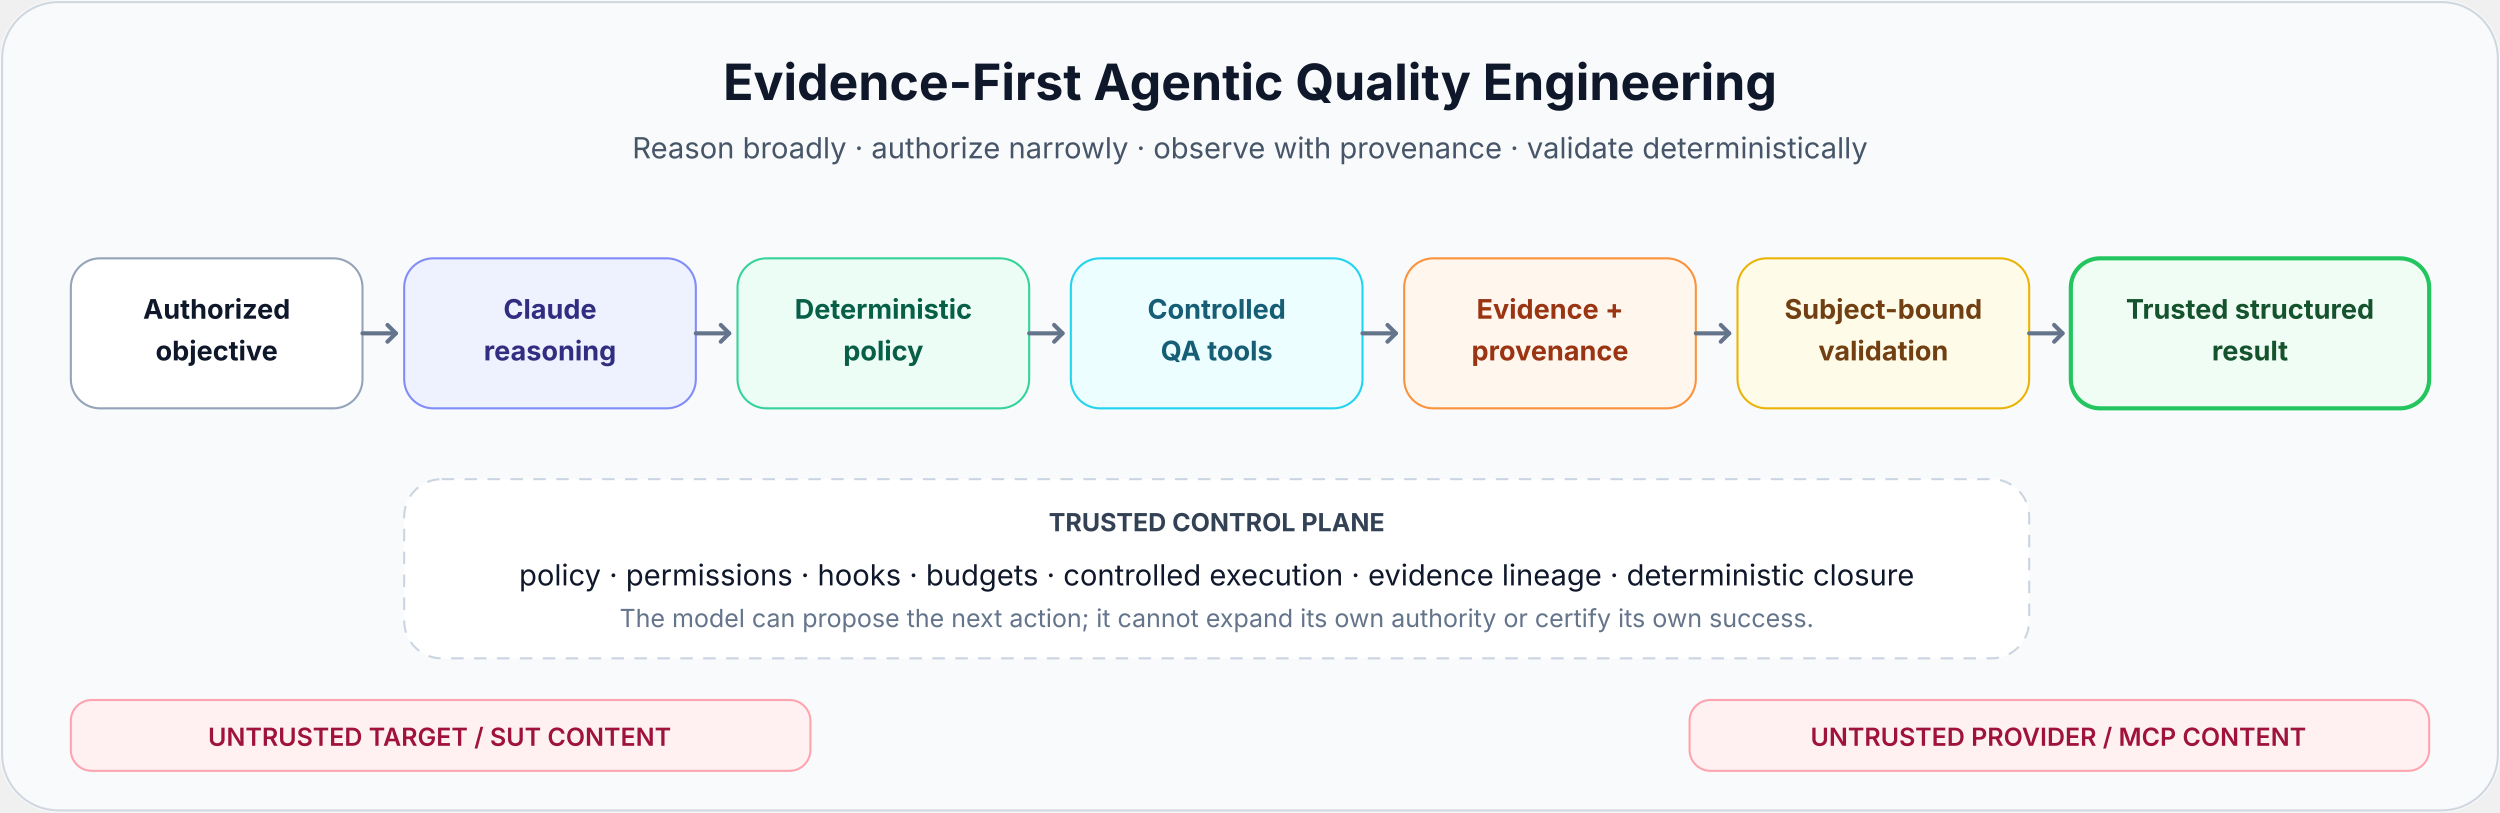
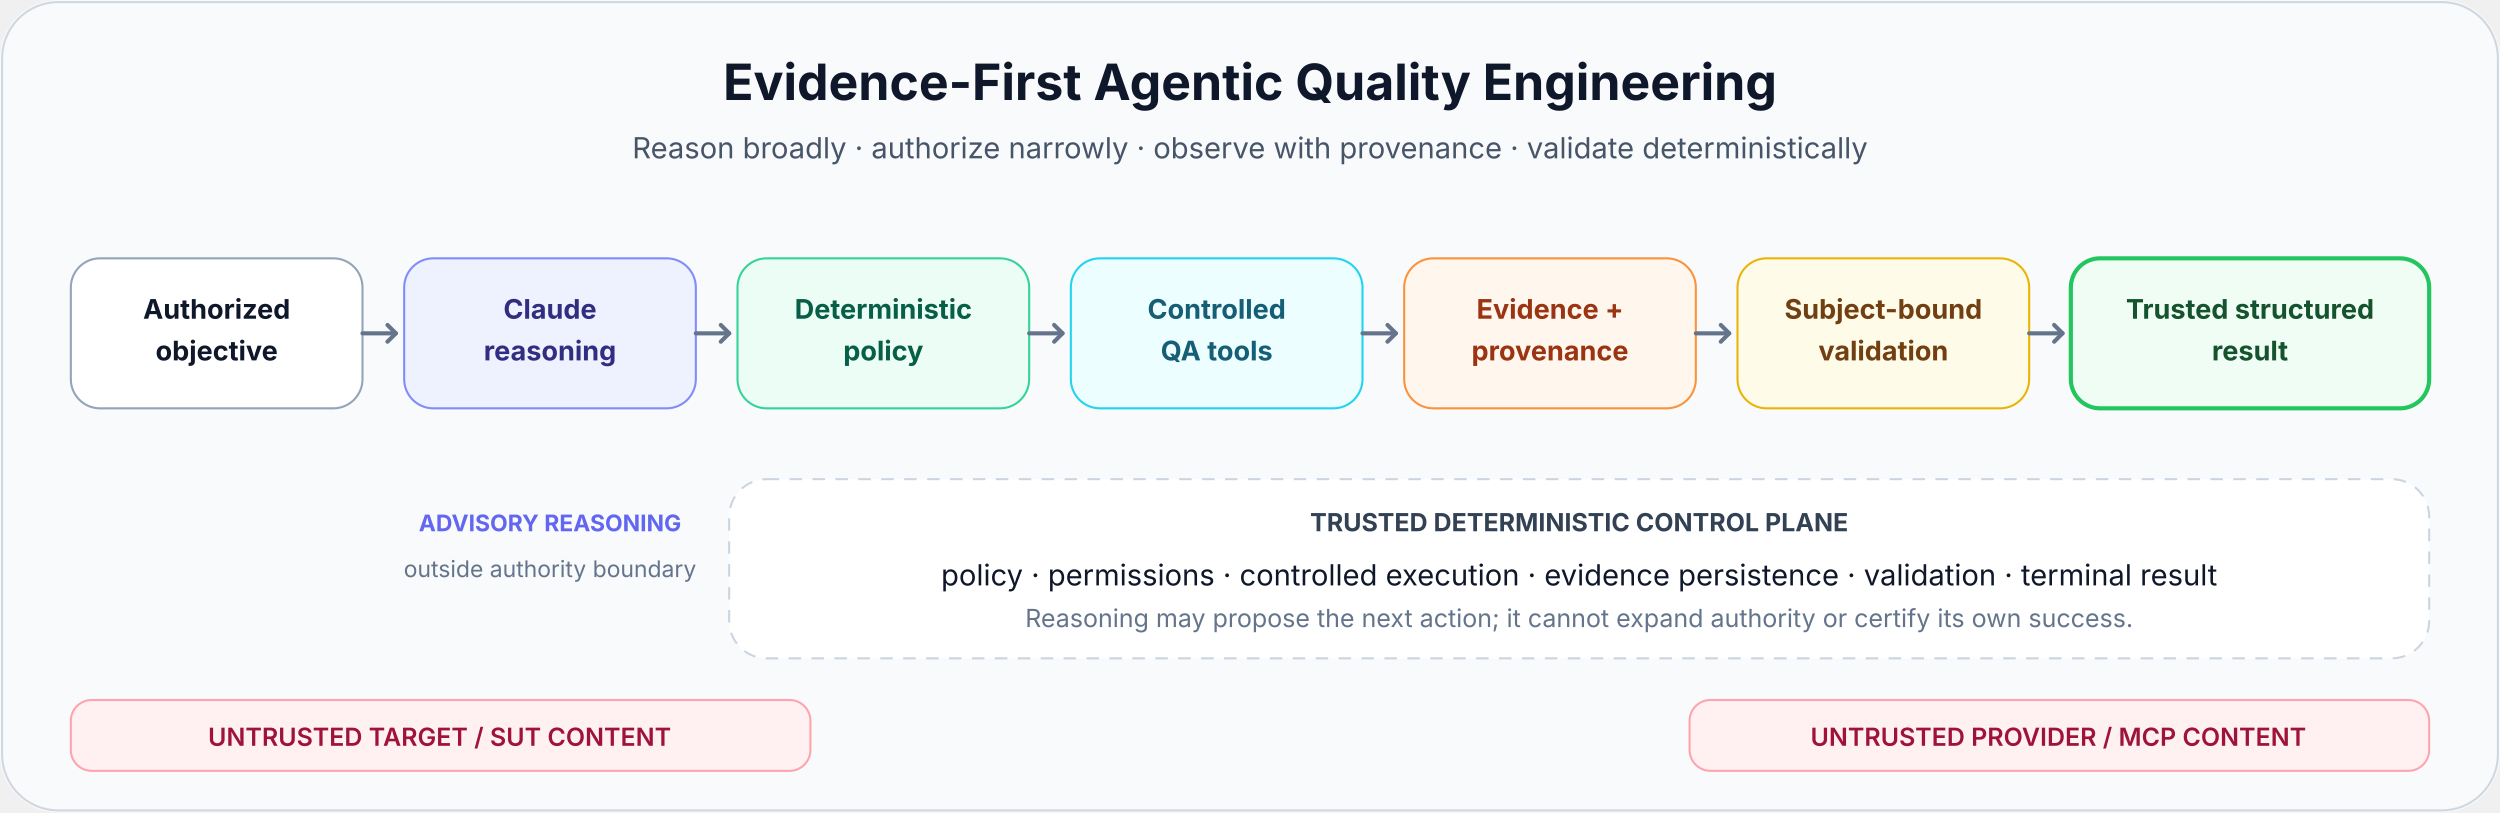
<svg xmlns="http://www.w3.org/2000/svg" width="1200" height="390" viewBox="0 0 1200 390" role="img" aria-labelledby="title desc">
  <rect width="1200" height="390" rx="28" fill="#f8fafc" />
  <rect x="1" y="1" width="1198" height="388" rx="27" fill="none" stroke="#d0d7de" />
  <text x="600" y="48" text-anchor="middle" font-family="Inter, ui-sans-serif, system-ui, -apple-system, BlinkMacSystemFont, Segoe UI, sans-serif" font-size="24" font-weight="700" fill="#0f172a">Evidence-First Agentic Quality Engineering</text>
  <text x="600" y="76" text-anchor="middle" font-family="Inter, ui-sans-serif, system-ui, -apple-system, BlinkMacSystemFont, Segoe UI, sans-serif" font-size="14" fill="#475569">Reason broadly · authorize narrowly · observe with provenance · validate deterministically</text>
  <g font-family="Inter, ui-sans-serif, system-ui, -apple-system, BlinkMacSystemFont, Segoe UI, sans-serif" text-anchor="middle">
    <rect x="34" y="124" width="140" height="72" rx="14" fill="#ffffff" stroke="#94a3b8" />
    <text x="104" y="153" font-size="13" font-weight="700" fill="#0f172a">Authorized</text>
    <text x="104" y="173" font-size="13" font-weight="700" fill="#0f172a">objective</text>
    <rect x="194" y="124" width="140" height="72" rx="14" fill="#eef2ff" stroke="#818cf8" />
    <text x="264" y="153" font-size="13" font-weight="700" fill="#312e81">Claude</text>
    <text x="264" y="173" font-size="13" font-weight="700" fill="#312e81">reasoning</text>
    <rect x="354" y="124" width="140" height="72" rx="14" fill="#ecfdf5" stroke="#34d399" />
    <text x="424" y="153" font-size="13" font-weight="700" fill="#065f46">Deterministic</text>
    <text x="424" y="173" font-size="13" font-weight="700" fill="#065f46">policy</text>
    <rect x="514" y="124" width="140" height="72" rx="14" fill="#ecfeff" stroke="#22d3ee" />
    <text x="584" y="153" font-size="13" font-weight="700" fill="#155e75">Controlled</text>
    <text x="584" y="173" font-size="13" font-weight="700" fill="#155e75">QA tools</text>
    <rect x="674" y="124" width="140" height="72" rx="14" fill="#fff7ed" stroke="#fb923c" />
    <text x="744" y="153" font-size="13" font-weight="700" fill="#9a3412">Evidence +</text>
    <text x="744" y="173" font-size="13" font-weight="700" fill="#9a3412">provenance</text>
    <rect x="834" y="124" width="140" height="72" rx="14" fill="#fefce8" stroke="#eab308" />
    <text x="904" y="153" font-size="13" font-weight="700" fill="#713f12">Subject-bound</text>
    <text x="904" y="173" font-size="13" font-weight="700" fill="#713f12">validation</text>
    <rect x="994" y="124" width="172" height="72" rx="14" fill="#f0fdf4" stroke="#22c55e" stroke-width="2" />
    <text x="1080" y="153" font-size="13" font-weight="700" fill="#14532d">Trusted structured</text>
    <text x="1080" y="173" font-size="13" font-weight="700" fill="#14532d">result</text>
  </g>
  <g fill="none" stroke="#64748b" stroke-width="2" stroke-linecap="round" stroke-linejoin="round">
    <path d="M174 160 H190" />
    <path d="M186 156 L190 160 L186 164" />
    <path d="M334 160 H350" />
    <path d="M346 156 L350 160 L346 164" />
    <path d="M494 160 H510" />
    <path d="M506 156 L510 160 L506 164" />
    <path d="M654 160 H670" />
    <path d="M666 156 L670 160 L666 164" />
    <path d="M814 160 H830" />
    <path d="M826 156 L830 160 L826 164" />
    <path d="M974 160 H990" />
    <path d="M986 156 L990 160 L986 164" />
  </g>
-   <rect x="194" y="230" width="780" height="86" rx="18" fill="#ffffff" stroke="#cbd5e1" stroke-dasharray="6 5" />
-   <text x="584" y="255" text-anchor="middle" font-family="Inter, ui-sans-serif, system-ui, -apple-system, BlinkMacSystemFont, Segoe UI, sans-serif" font-size="12" font-weight="700" fill="#334155">TRUSTED CONTROL PLANE</text>
-   <text x="584" y="281" text-anchor="middle" font-family="Inter, ui-sans-serif, system-ui, -apple-system, BlinkMacSystemFont, Segoe UI, sans-serif" font-size="14" fill="#0f172a">policy · permissions · hooks · budgets · controlled execution · evidence lineage · deterministic closure</text>
-   <text x="584" y="301" text-anchor="middle" font-family="Inter, ui-sans-serif, system-ui, -apple-system, BlinkMacSystemFont, Segoe UI, sans-serif" font-size="12" fill="#64748b">The model can propose the next action; it cannot expand its own authority or certify its own success.</text>
+   <rect x="350" y="230" width="816" height="86" rx="18" fill="#ffffff" stroke="#cbd5e1" stroke-dasharray="6 5" />
+   <text x="758" y="255" text-anchor="middle" font-family="Inter, ui-sans-serif, system-ui, -apple-system, BlinkMacSystemFont, Segoe UI, sans-serif" font-size="12" font-weight="700" fill="#334155">TRUSTED DETERMINISTIC CONTROL PLANE</text>
+   <text x="758" y="281" text-anchor="middle" font-family="Inter, ui-sans-serif, system-ui, -apple-system, BlinkMacSystemFont, Segoe UI, sans-serif" font-size="14" fill="#0f172a">policy · permissions · controlled execution · evidence persistence · validation · terminal result</text>
+   <text x="758" y="301" text-anchor="middle" font-family="Inter, ui-sans-serif, system-ui, -apple-system, BlinkMacSystemFont, Segoe UI, sans-serif" font-size="12" fill="#64748b">Reasoning may propose the next action; it cannot expand authority or certify its own success.</text>
+   <text x="264" y="255" text-anchor="middle" font-family="Inter, ui-sans-serif, system-ui, -apple-system, BlinkMacSystemFont, Segoe UI, sans-serif" font-size="11" font-weight="700" fill="#6366f1">ADVISORY REASONING</text>
+   <text x="264" y="277" text-anchor="middle" font-family="Inter, ui-sans-serif, system-ui, -apple-system, BlinkMacSystemFont, Segoe UI, sans-serif" font-size="11" fill="#64748b">outside authority boundary</text>
  <rect x="34" y="336" width="355" height="34" rx="10" fill="#fff1f2" stroke="#fda4af" />
  <text x="211" y="358" text-anchor="middle" font-family="Inter, ui-sans-serif, system-ui, -apple-system, BlinkMacSystemFont, Segoe UI, sans-serif" font-size="12" font-weight="600" fill="#9f1239">UNTRUSTED TARGET / SUT CONTENT</text>
  <rect x="811" y="336" width="355" height="34" rx="10" fill="#fff1f2" stroke="#fda4af" />
  <text x="988" y="358" text-anchor="middle" font-family="Inter, ui-sans-serif, system-ui, -apple-system, BlinkMacSystemFont, Segoe UI, sans-serif" font-size="12" font-weight="600" fill="#9f1239">UNTRUSTED PROVIDER / MCP CONTENT</text>
</svg>
